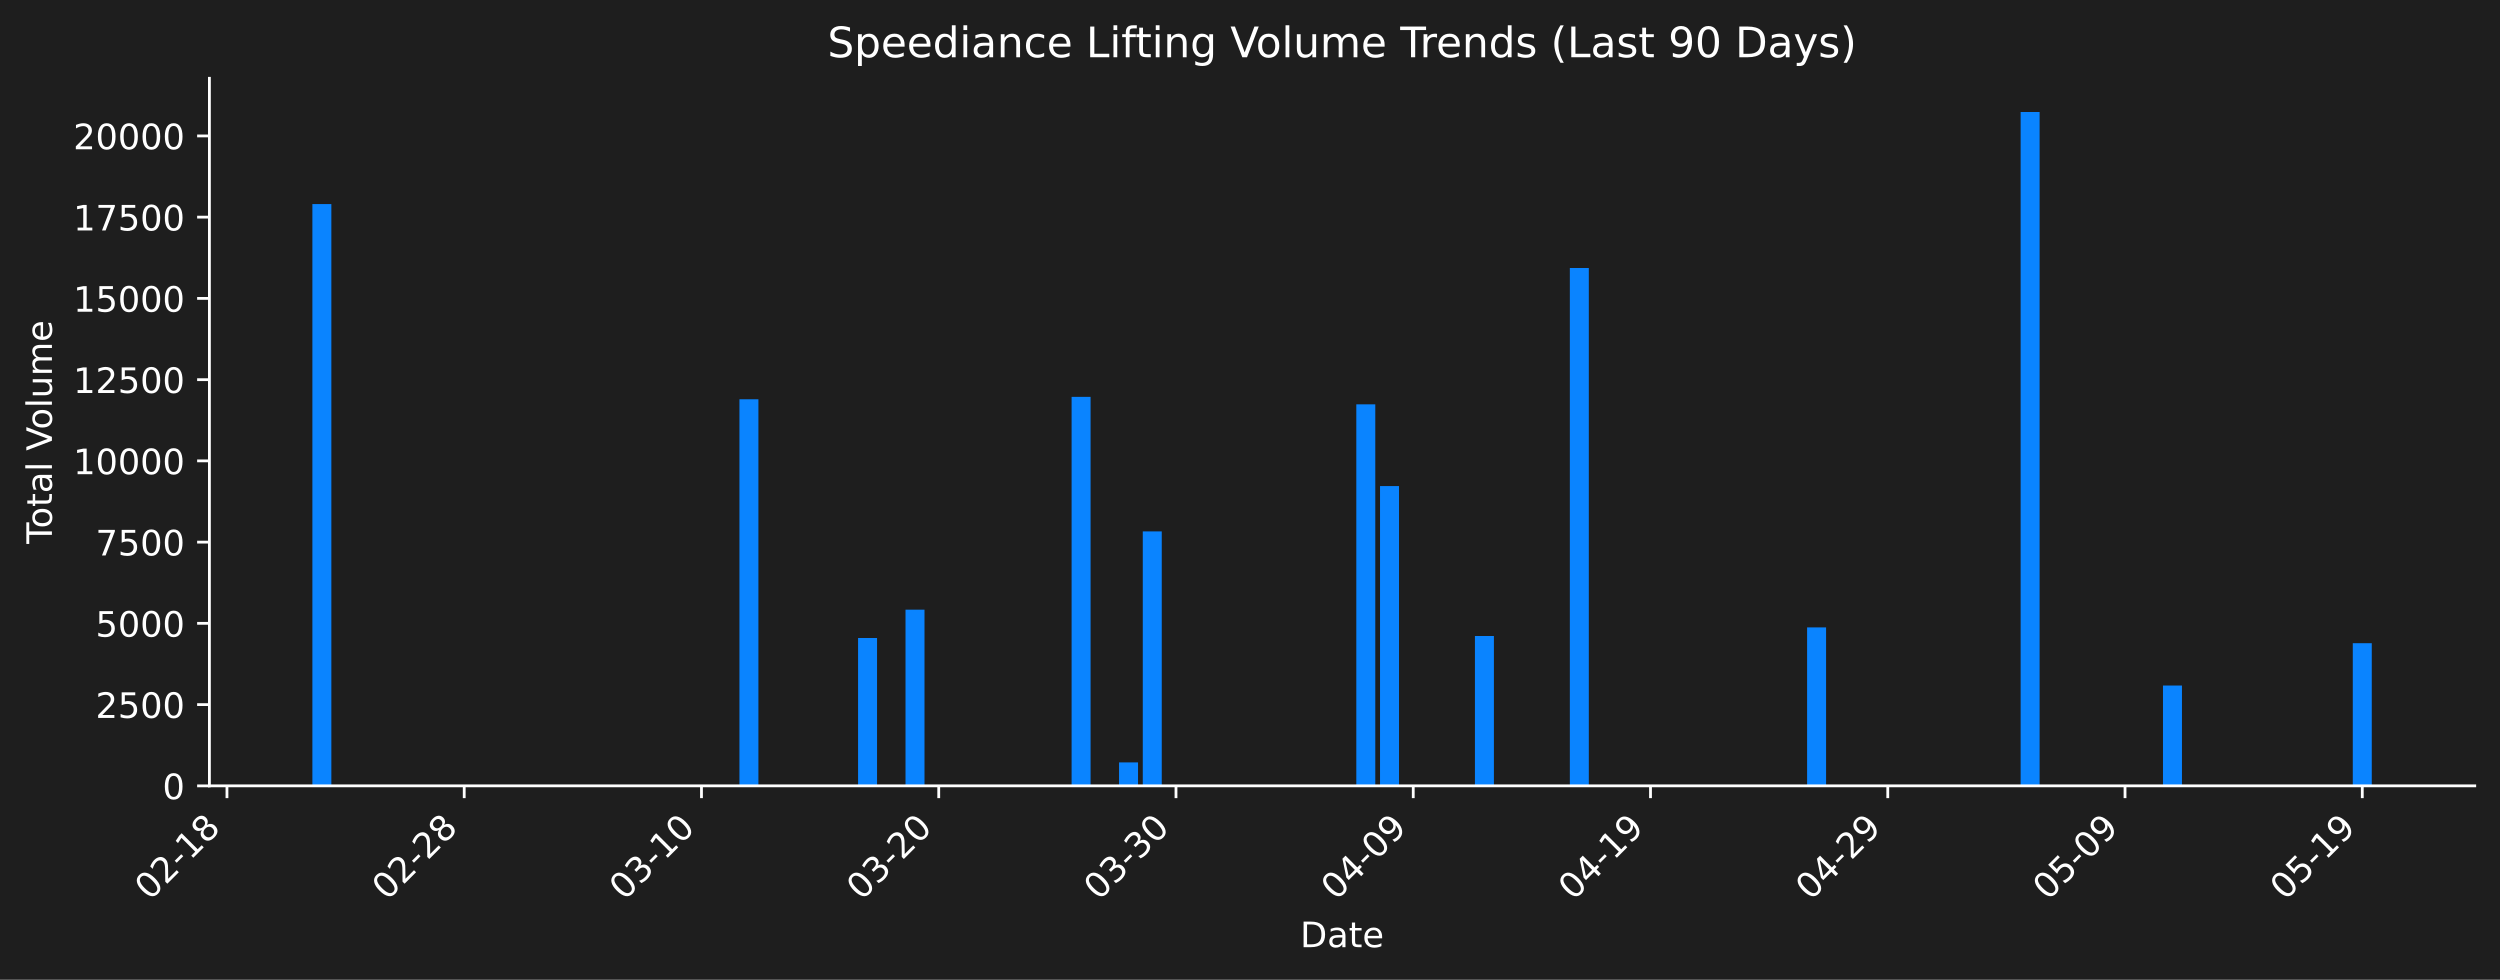
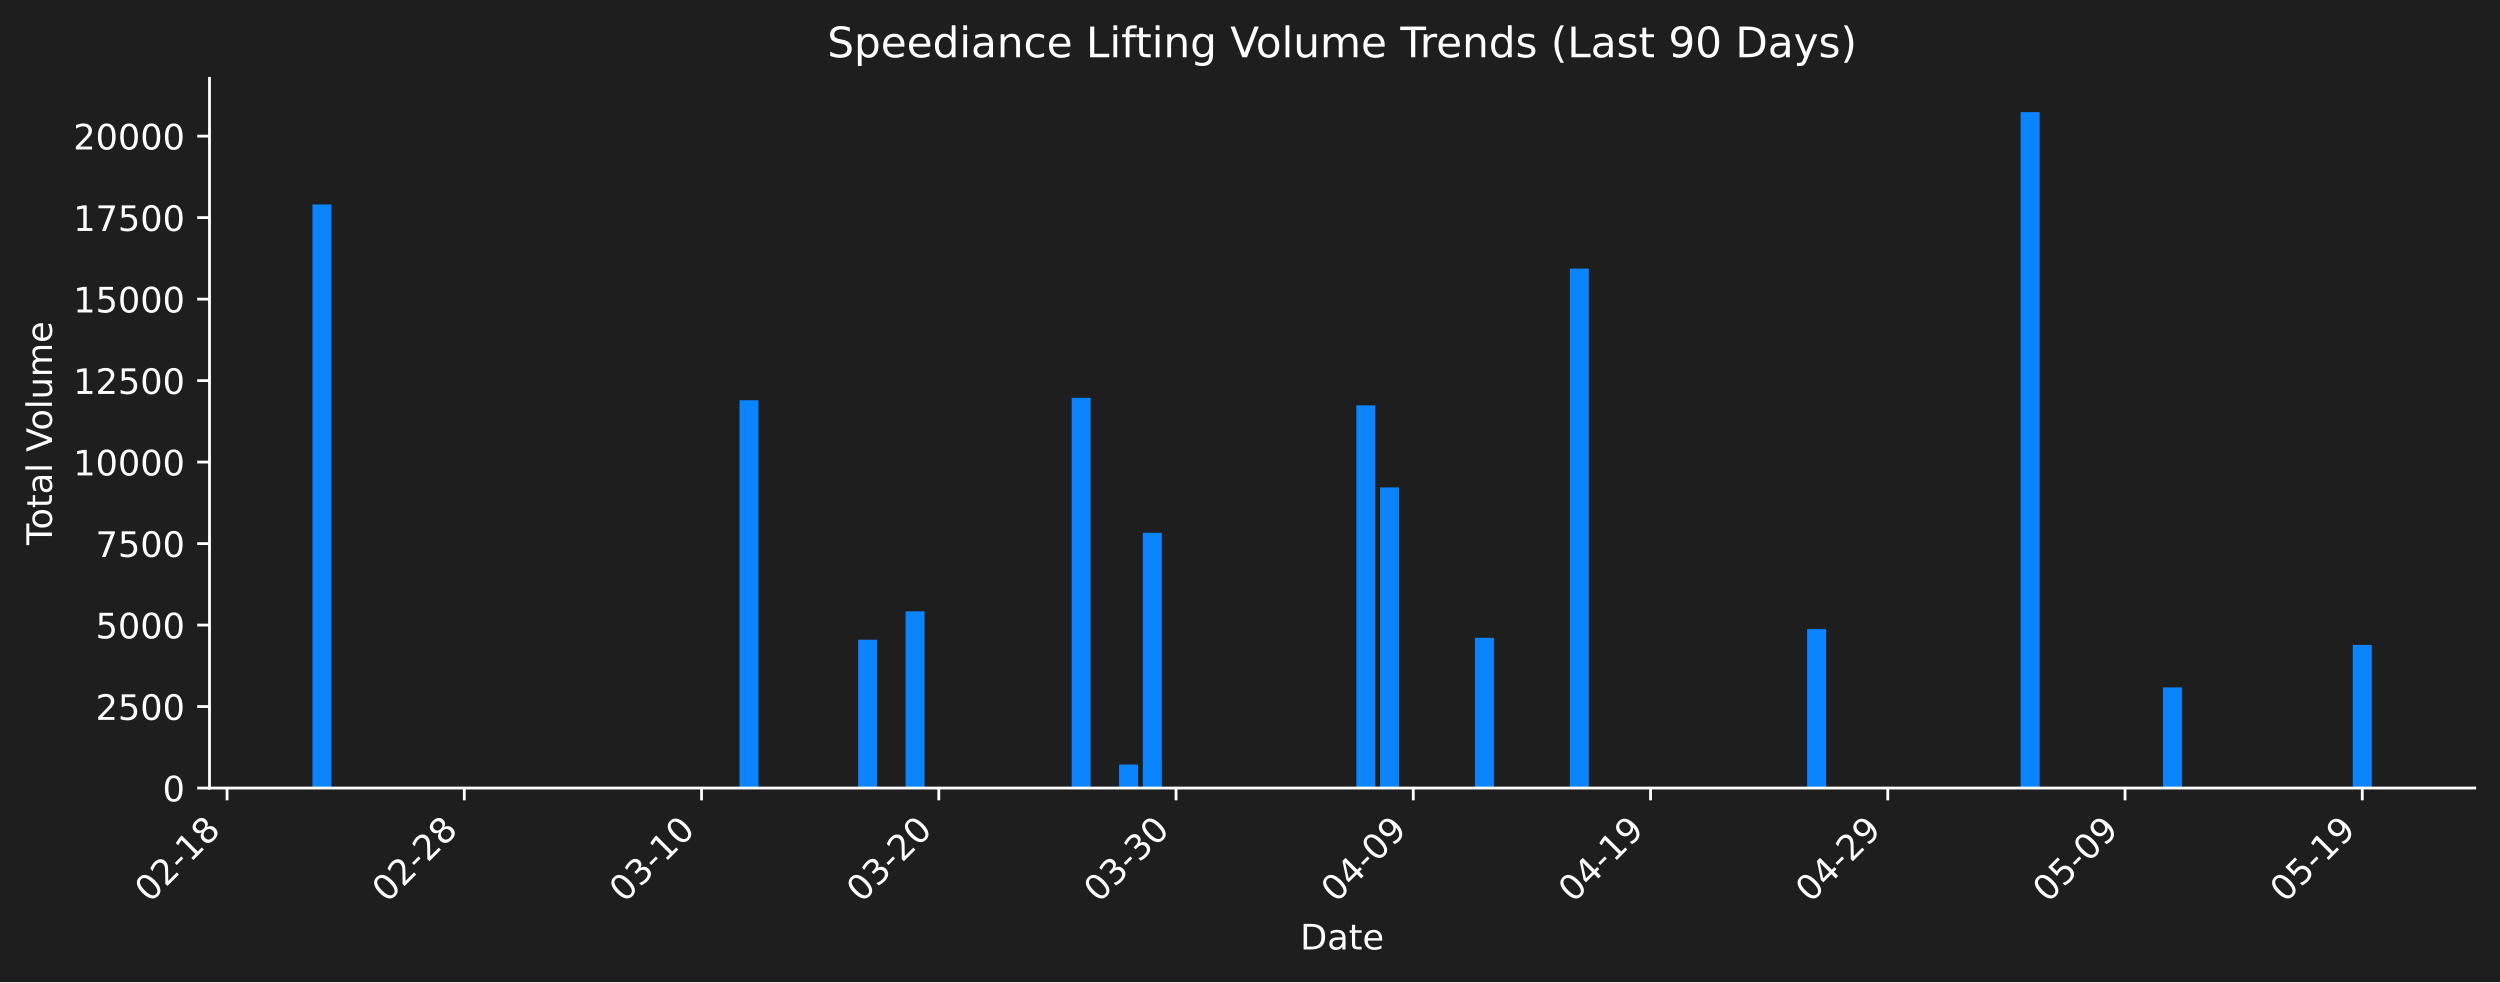
- <svg xmlns="http://www.w3.org/2000/svg" xmlns:xlink="http://www.w3.org/1999/xlink" width="712.621pt" height="279.271pt" viewBox="0 0 712.621 279.271" version="1.1">
+ <svg xmlns="http://www.w3.org/2000/svg" xmlns:xlink="http://www.w3.org/1999/xlink" width="712.306pt" height="279.8pt" viewBox="0 0 712.306 279.8" version="1.1">
  <defs>
    <style type="text/css">*{stroke-linejoin: round; stroke-linecap: butt}</style>
  </defs>
  <g id="figure_1">
    <g id="patch_1">
-       <path d="M 0 279.271  L 712.621 279.271  L 712.621 0  L 0 0  z " style="fill: #1e1e1e" />
+       <path d="M 0 279.8  L 712.306 279.8  L 712.306 0  L 0 0  z " style="fill: #1e1e1e" />
    </g>
    <g id="axes_1">
      <g id="patch_2">
-         <path d="M 59.691 224.002  L 705.421 224.002  L 705.421 22.318  L 59.691 22.318  L 59.691 224.002  z " style="fill: none" />
+         <path d="M 59.691 224.531  L 705.106 224.531  L 705.106 22.318  L 59.691 22.318  L 59.691 224.531  z " style="fill: none" />
      </g>
      <g id="patch_3">
-         <path d="M 89.042 224.002  L 94.452 224.002  L 94.452 58.164  L 89.042 58.164  z " clip-path="url(#pc25cd2feba)" style="fill: #0a84ff" />
+         <path d="M 89.028 224.531  L 94.435 224.531  L 94.435 58.258  L 89.028 58.258  z " clip-path="url(#p310f040da4)" style="fill: #0a84ff" />
      </g>
      <g id="patch_4">
-         <path d="M 210.776 224.002  L 216.186 224.002  L 216.186 113.801  L 210.776 113.801  z " clip-path="url(#pc25cd2feba)" style="fill: #0a84ff" />
+         <path d="M 210.702 224.531  L 216.11 224.531  L 216.11 114.041  L 210.702 114.041  z " clip-path="url(#p310f040da4)" style="fill: #0a84ff" />
      </g>
      <g id="patch_5">
-         <path d="M 244.591 224.002  L 250.001 224.002  L 250.001 181.856  L 244.591 181.856  z " clip-path="url(#pc25cd2feba)" style="fill: #0a84ff" />
+         <path d="M 244.5 224.531  L 249.908 224.531  L 249.908 182.275  L 244.5 182.275  z " clip-path="url(#p310f040da4)" style="fill: #0a84ff" />
      </g>
      <g id="patch_6">
-         <path d="M 258.117 224.002  L 263.527 224.002  L 263.527 173.788  L 258.117 173.788  z " clip-path="url(#pc25cd2feba)" style="fill: #0a84ff" />
+         <path d="M 258.02 224.531  L 263.428 224.531  L 263.428 174.185  L 258.02 174.185  z " clip-path="url(#p310f040da4)" style="fill: #0a84ff" />
      </g>
      <g id="patch_7">
-         <path d="M 305.458 224.002  L 310.868 224.002  L 310.868 113.125  L 305.458 113.125  z " clip-path="url(#pc25cd2feba)" style="fill: #0a84ff" />
+         <path d="M 305.338 224.531  L 310.745 224.531  L 310.745 113.364  L 305.338 113.364  z " clip-path="url(#p310f040da4)" style="fill: #0a84ff" />
      </g>
      <g id="patch_8">
-         <path d="M 318.984 224.002  L 324.394 224.002  L 324.394 217.314  L 318.984 217.314  z " clip-path="url(#pc25cd2feba)" style="fill: #0a84ff" />
+         <path d="M 318.857 224.531  L 324.265 224.531  L 324.265 217.826  L 318.857 217.826  z " clip-path="url(#p310f040da4)" style="fill: #0a84ff" />
      </g>
      <g id="patch_9">
-         <path d="M 325.747 224.002  L 331.157 224.002  L 331.157 151.474  L 325.747 151.474  z " clip-path="url(#pc25cd2feba)" style="fill: #0a84ff" />
+         <path d="M 325.617 224.531  L 331.024 224.531  L 331.024 151.813  L 325.617 151.813  z " clip-path="url(#p310f040da4)" style="fill: #0a84ff" />
      </g>
      <g id="patch_10">
-         <path d="M 386.613 224.002  L 392.024 224.002  L 392.024 115.247  L 386.613 115.247  z " clip-path="url(#pc25cd2feba)" style="fill: #0a84ff" />
+         <path d="M 386.454 224.531  L 391.862 224.531  L 391.862 115.49  L 386.454 115.49  z " clip-path="url(#p310f040da4)" style="fill: #0a84ff" />
      </g>
      <g id="patch_11">
-         <path d="M 393.376 224.002  L 398.787 224.002  L 398.787 138.561  L 393.376 138.561  z " clip-path="url(#pc25cd2feba)" style="fill: #0a84ff" />
+         <path d="M 393.214 224.531  L 398.621 224.531  L 398.621 138.866  L 393.214 138.866  z " clip-path="url(#p310f040da4)" style="fill: #0a84ff" />
      </g>
      <g id="patch_12">
-         <path d="M 420.428 224.002  L 425.839 224.002  L 425.839 181.3  L 420.428 181.3  z " clip-path="url(#pc25cd2feba)" style="fill: #0a84ff" />
+         <path d="M 420.252 224.531  L 425.66 224.531  L 425.66 181.717  L 420.252 181.717  z " clip-path="url(#p310f040da4)" style="fill: #0a84ff" />
      </g>
      <g id="patch_13">
-         <path d="M 447.48 224.002  L 452.891 224.002  L 452.891 76.398  L 447.48 76.398  z " clip-path="url(#pc25cd2feba)" style="fill: #0a84ff" />
+         <path d="M 447.291 224.531  L 452.699 224.531  L 452.699 76.54  L 447.291 76.54  z " clip-path="url(#p310f040da4)" style="fill: #0a84ff" />
      </g>
      <g id="patch_14">
-         <path d="M 515.11 224.002  L 520.521 224.002  L 520.521 178.832  L 515.11 178.832  z " clip-path="url(#pc25cd2feba)" style="fill: #0a84ff" />
+         <path d="M 514.888 224.531  L 520.296 224.531  L 520.296 179.242  L 514.888 179.242  z " clip-path="url(#p310f040da4)" style="fill: #0a84ff" />
      </g>
      <g id="patch_15">
-         <path d="M 528.636 224.002  L 534.047 224.002  L 534.047 224.002  L 528.636 224.002  z " clip-path="url(#pc25cd2feba)" style="fill: #0a84ff" />
+         <path d="M 528.407 224.531  L 533.815 224.531  L 533.815 224.531  L 528.407 224.531  z " clip-path="url(#p310f040da4)" style="fill: #0a84ff" />
      </g>
      <g id="patch_16">
-         <path d="M 575.977 224.002  L 581.387 224.002  L 581.387 31.922  L 575.977 31.922  z " clip-path="url(#pc25cd2feba)" style="fill: #0a84ff" />
+         <path d="M 575.725 224.531  L 581.133 224.531  L 581.133 31.947  L 575.725 31.947  z " clip-path="url(#p310f040da4)" style="fill: #0a84ff" />
      </g>
      <g id="patch_17">
-         <path d="M 616.555 224.002  L 621.965 224.002  L 621.965 195.408  L 616.555 195.408  z " clip-path="url(#pc25cd2feba)" style="fill: #0a84ff" />
+         <path d="M 616.283 224.531  L 621.691 224.531  L 621.691 195.862  L 616.283 195.862  z " clip-path="url(#p310f040da4)" style="fill: #0a84ff" />
      </g>
      <g id="patch_18">
-         <path d="M 670.659 224.002  L 676.069 224.002  L 676.069 183.343  L 670.659 183.343  z " clip-path="url(#pc25cd2feba)" style="fill: #0a84ff" />
+         <path d="M 670.361 224.531  L 675.769 224.531  L 675.769 183.765  L 670.361 183.765  z " clip-path="url(#p310f040da4)" style="fill: #0a84ff" />
      </g>
      <g id="matplotlib.axis_1">
        <g id="xtick_1">
          <g id="line2d_1">
            <defs>
-               <path id="m9ac88fb732" d="M 0 0  L 0 3.5  " style="stroke: #ffffff; stroke-width: 0.8" />
+               <path id="m7b2ec785bc" d="M 0 0  L 0 3.5  " style="stroke: #ffffff; stroke-width: 0.8" />
            </defs>
            <g>
-               <use xlink:href="#m9ac88fb732" x="64.695" y="224.002" style="fill: #ffffff; stroke: #ffffff; stroke-width: 0.8" />
+               <use xlink:href="#m7b2ec785bc" x="64.693" y="224.531" style="fill: #ffffff; stroke: #ffffff; stroke-width: 0.8" />
            </g>
          </g>
          <g id="text_1">
-             <g style="fill: #ffffff" transform="translate(42.6777 256.9221) rotate(-45) scale(0.1 -0.1)">
+             <g style="fill: #ffffff" transform="translate(42.67526 257.4511) rotate(-45) scale(0.1 -0.1)">
              <defs>
                <path id="DejaVuSans-30" d="M 2034 4250  Q 1547 4250 1301 3770  Q 1056 3291 1056 2328  Q 1056 1369 1301 889  Q 1547 409 2034 409  Q 2525 409 2770 889  Q 3016 1369 3016 2328  Q 3016 3291 2770 3770  Q 2525 4250 2034 4250  z M 2034 4750  Q 2819 4750 3233 4129  Q 3647 3509 3647 2328  Q 3647 1150 3233 529  Q 2819 -91 2034 -91  Q 1250 -91 836 529  Q 422 1150 422 2328  Q 422 3509 836 4129  Q 1250 4750 2034 4750  z " transform="scale(0.015625)" />
                <path id="DejaVuSans-32" d="M 1228 531  L 3431 531  L 3431 0  L 469 0  L 469 531  Q 828 903 1448 1529  Q 2069 2156 2228 2338  Q 2531 2678 2651 2914  Q 2772 3150 2772 3378  Q 2772 3750 2511 3984  Q 2250 4219 1831 4219  Q 1534 4219 1204 4116  Q 875 4013 500 3803  L 500 4441  Q 881 4594 1212 4672  Q 1544 4750 1819 4750  Q 2544 4750 2975 4387  Q 3406 4025 3406 3419  Q 3406 3131 3298 2873  Q 3191 2616 2906 2266  Q 2828 2175 2409 1742  Q 1991 1309 1228 531  z " transform="scale(0.015625)" />
                <path id="DejaVuSans-2d" d="M 313 2009  L 1997 2009  L 1997 1497  L 313 1497  L 313 2009  z " transform="scale(0.015625)" />
                <path id="DejaVuSans-31" d="M 794 531  L 1825 531  L 1825 4091  L 703 3866  L 703 4441  L 1819 4666  L 2450 4666  L 2450 531  L 3481 531  L 3481 0  L 794 0  L 794 531  z " transform="scale(0.015625)" />
                <path id="DejaVuSans-38" d="M 2034 2216  Q 1584 2216 1326 1975  Q 1069 1734 1069 1313  Q 1069 891 1326 650  Q 1584 409 2034 409  Q 2484 409 2743 651  Q 3003 894 3003 1313  Q 3003 1734 2745 1975  Q 2488 2216 2034 2216  z M 1403 2484  Q 997 2584 770 2862  Q 544 3141 544 3541  Q 544 4100 942 4425  Q 1341 4750 2034 4750  Q 2731 4750 3128 4425  Q 3525 4100 3525 3541  Q 3525 3141 3298 2862  Q 3072 2584 2669 2484  Q 3125 2378 3379 2068  Q 3634 1759 3634 1313  Q 3634 634 3220 271  Q 2806 -91 2034 -91  Q 1263 -91 848 271  Q 434 634 434 1313  Q 434 1759 690 2068  Q 947 2378 1403 2484  z M 1172 3481  Q 1172 3119 1398 2916  Q 1625 2713 2034 2713  Q 2441 2713 2670 2916  Q 2900 3119 2900 3481  Q 2900 3844 2670 4047  Q 2441 4250 2034 4250  Q 1625 4250 1398 4047  Q 1172 3844 1172 3481  z " transform="scale(0.015625)" />
              </defs>
              <use xlink:href="#DejaVuSans-30" />
              <use xlink:href="#DejaVuSans-32" transform="translate(63.62305 0)" />
              <use xlink:href="#DejaVuSans-2d" transform="translate(127.2461 0)" />
              <use xlink:href="#DejaVuSans-31" transform="translate(163.3301 0)" />
              <use xlink:href="#DejaVuSans-38" transform="translate(226.9531 0)" />
            </g>
          </g>
        </g>
        <g id="xtick_2">
          <g id="line2d_2">
            <g>
-               <use xlink:href="#m9ac88fb732" x="132.325" y="224.002" style="fill: #ffffff; stroke: #ffffff; stroke-width: 0.8" />
+               <use xlink:href="#m7b2ec785bc" x="132.29" y="224.531" style="fill: #ffffff; stroke: #ffffff; stroke-width: 0.8" />
            </g>
          </g>
          <g id="text_2">
-             <g style="fill: #ffffff" transform="translate(110.3076 256.9221) rotate(-45) scale(0.1 -0.1)">
+             <g style="fill: #ffffff" transform="translate(110.2721 257.4511) rotate(-45) scale(0.1 -0.1)">
              <use xlink:href="#DejaVuSans-30" />
              <use xlink:href="#DejaVuSans-32" transform="translate(63.62305 0)" />
              <use xlink:href="#DejaVuSans-2d" transform="translate(127.2461 0)" />
              <use xlink:href="#DejaVuSans-32" transform="translate(163.3301 0)" />
              <use xlink:href="#DejaVuSans-38" transform="translate(226.9531 0)" />
            </g>
          </g>
        </g>
        <g id="xtick_3">
          <g id="line2d_3">
            <g>
-               <use xlink:href="#m9ac88fb732" x="199.955" y="224.002" style="fill: #ffffff; stroke: #ffffff; stroke-width: 0.8" />
+               <use xlink:href="#m7b2ec785bc" x="199.887" y="224.531" style="fill: #ffffff; stroke: #ffffff; stroke-width: 0.8" />
            </g>
          </g>
          <g id="text_3">
-             <g style="fill: #ffffff" transform="translate(177.9374 256.9221) rotate(-45) scale(0.1 -0.1)">
+             <g style="fill: #ffffff" transform="translate(177.869 257.4511) rotate(-45) scale(0.1 -0.1)">
              <defs>
                <path id="DejaVuSans-33" d="M 2597 2516  Q 3050 2419 3304 2112  Q 3559 1806 3559 1356  Q 3559 666 3084 287  Q 2609 -91 1734 -91  Q 1441 -91 1130 -33  Q 819 25 488 141  L 488 750  Q 750 597 1062 519  Q 1375 441 1716 441  Q 2309 441 2620 675  Q 2931 909 2931 1356  Q 2931 1769 2642 2001  Q 2353 2234 1838 2234  L 1294 2234  L 1294 2753  L 1863 2753  Q 2328 2753 2575 2939  Q 2822 3125 2822 3475  Q 2822 3834 2567 4026  Q 2313 4219 1838 4219  Q 1578 4219 1281 4162  Q 984 4106 628 3988  L 628 4550  Q 988 4650 1302 4700  Q 1616 4750 1894 4750  Q 2613 4750 3031 4423  Q 3450 4097 3450 3541  Q 3450 3153 3228 2886  Q 3006 2619 2597 2516  z " transform="scale(0.015625)" />
              </defs>
              <use xlink:href="#DejaVuSans-30" />
              <use xlink:href="#DejaVuSans-33" transform="translate(63.62305 0)" />
              <use xlink:href="#DejaVuSans-2d" transform="translate(127.2461 0)" />
              <use xlink:href="#DejaVuSans-31" transform="translate(163.3301 0)" />
              <use xlink:href="#DejaVuSans-30" transform="translate(226.9531 0)" />
            </g>
          </g>
        </g>
        <g id="xtick_4">
          <g id="line2d_4">
            <g>
-               <use xlink:href="#m9ac88fb732" x="267.585" y="224.002" style="fill: #ffffff; stroke: #ffffff; stroke-width: 0.8" />
+               <use xlink:href="#m7b2ec785bc" x="267.483" y="224.531" style="fill: #ffffff; stroke: #ffffff; stroke-width: 0.8" />
            </g>
          </g>
          <g id="text_4">
-             <g style="fill: #ffffff" transform="translate(245.5673 256.9221) rotate(-45) scale(0.1 -0.1)">
+             <g style="fill: #ffffff" transform="translate(245.4659 257.4511) rotate(-45) scale(0.1 -0.1)">
              <use xlink:href="#DejaVuSans-30" />
              <use xlink:href="#DejaVuSans-33" transform="translate(63.62305 0)" />
              <use xlink:href="#DejaVuSans-2d" transform="translate(127.2461 0)" />
              <use xlink:href="#DejaVuSans-32" transform="translate(163.3301 0)" />
              <use xlink:href="#DejaVuSans-30" transform="translate(226.9531 0)" />
            </g>
          </g>
        </g>
        <g id="xtick_5">
          <g id="line2d_5">
            <g>
-               <use xlink:href="#m9ac88fb732" x="335.215" y="224.002" style="fill: #ffffff; stroke: #ffffff; stroke-width: 0.8" />
+               <use xlink:href="#m7b2ec785bc" x="335.08" y="224.531" style="fill: #ffffff; stroke: #ffffff; stroke-width: 0.8" />
            </g>
          </g>
          <g id="text_5">
-             <g style="fill: #ffffff" transform="translate(313.1972 256.9221) rotate(-45) scale(0.1 -0.1)">
+             <g style="fill: #ffffff" transform="translate(313.0628 257.4511) rotate(-45) scale(0.1 -0.1)">
              <use xlink:href="#DejaVuSans-30" />
              <use xlink:href="#DejaVuSans-33" transform="translate(63.62305 0)" />
              <use xlink:href="#DejaVuSans-2d" transform="translate(127.2461 0)" />
              <use xlink:href="#DejaVuSans-33" transform="translate(163.3301 0)" />
              <use xlink:href="#DejaVuSans-30" transform="translate(226.9531 0)" />
            </g>
          </g>
        </g>
        <g id="xtick_6">
          <g id="line2d_6">
            <g>
-               <use xlink:href="#m9ac88fb732" x="402.845" y="224.002" style="fill: #ffffff; stroke: #ffffff; stroke-width: 0.8" />
+               <use xlink:href="#m7b2ec785bc" x="402.677" y="224.531" style="fill: #ffffff; stroke: #ffffff; stroke-width: 0.8" />
            </g>
          </g>
          <g id="text_6">
-             <g style="fill: #ffffff" transform="translate(380.827 256.9221) rotate(-45) scale(0.1 -0.1)">
+             <g style="fill: #ffffff" transform="translate(380.6597 257.4511) rotate(-45) scale(0.1 -0.1)">
              <defs>
                <path id="DejaVuSans-34" d="M 2419 4116  L 825 1625  L 2419 1625  L 2419 4116  z M 2253 4666  L 3047 4666  L 3047 1625  L 3713 1625  L 3713 1100  L 3047 1100  L 3047 0  L 2419 0  L 2419 1100  L 313 1100  L 313 1709  L 2253 4666  z " transform="scale(0.015625)" />
                <path id="DejaVuSans-39" d="M 703 97  L 703 672  Q 941 559 1184 500  Q 1428 441 1663 441  Q 2288 441 2617 861  Q 2947 1281 2994 2138  Q 2813 1869 2534 1725  Q 2256 1581 1919 1581  Q 1219 1581 811 2004  Q 403 2428 403 3163  Q 403 3881 828 4315  Q 1253 4750 1959 4750  Q 2769 4750 3195 4129  Q 3622 3509 3622 2328  Q 3622 1225 3098 567  Q 2575 -91 1691 -91  Q 1453 -91 1209 -44  Q 966 3 703 97  z M 1959 2075  Q 2384 2075 2632 2365  Q 2881 2656 2881 3163  Q 2881 3666 2632 3958  Q 2384 4250 1959 4250  Q 1534 4250 1286 3958  Q 1038 3666 1038 3163  Q 1038 2656 1286 2365  Q 1534 2075 1959 2075  z " transform="scale(0.015625)" />
              </defs>
              <use xlink:href="#DejaVuSans-30" />
              <use xlink:href="#DejaVuSans-34" transform="translate(63.62305 0)" />
              <use xlink:href="#DejaVuSans-2d" transform="translate(127.2461 0)" />
              <use xlink:href="#DejaVuSans-30" transform="translate(163.3301 0)" />
              <use xlink:href="#DejaVuSans-39" transform="translate(226.9531 0)" />
            </g>
          </g>
        </g>
        <g id="xtick_7">
          <g id="line2d_7">
            <g>
-               <use xlink:href="#m9ac88fb732" x="470.474" y="224.002" style="fill: #ffffff; stroke: #ffffff; stroke-width: 0.8" />
+               <use xlink:href="#m7b2ec785bc" x="470.274" y="224.531" style="fill: #ffffff; stroke: #ffffff; stroke-width: 0.8" />
            </g>
          </g>
          <g id="text_7">
-             <g style="fill: #ffffff" transform="translate(448.4569 256.9221) rotate(-45) scale(0.1 -0.1)">
+             <g style="fill: #ffffff" transform="translate(448.2565 257.4511) rotate(-45) scale(0.1 -0.1)">
              <use xlink:href="#DejaVuSans-30" />
              <use xlink:href="#DejaVuSans-34" transform="translate(63.62305 0)" />
              <use xlink:href="#DejaVuSans-2d" transform="translate(127.2461 0)" />
              <use xlink:href="#DejaVuSans-31" transform="translate(163.3301 0)" />
              <use xlink:href="#DejaVuSans-39" transform="translate(226.9531 0)" />
            </g>
          </g>
        </g>
        <g id="xtick_8">
          <g id="line2d_8">
            <g>
-               <use xlink:href="#m9ac88fb732" x="538.104" y="224.002" style="fill: #ffffff; stroke: #ffffff; stroke-width: 0.8" />
+               <use xlink:href="#m7b2ec785bc" x="537.871" y="224.531" style="fill: #ffffff; stroke: #ffffff; stroke-width: 0.8" />
            </g>
          </g>
          <g id="text_8">
-             <g style="fill: #ffffff" transform="translate(516.0868 256.9221) rotate(-45) scale(0.1 -0.1)">
+             <g style="fill: #ffffff" transform="translate(515.8534 257.4511) rotate(-45) scale(0.1 -0.1)">
              <use xlink:href="#DejaVuSans-30" />
              <use xlink:href="#DejaVuSans-34" transform="translate(63.62305 0)" />
              <use xlink:href="#DejaVuSans-2d" transform="translate(127.2461 0)" />
              <use xlink:href="#DejaVuSans-32" transform="translate(163.3301 0)" />
              <use xlink:href="#DejaVuSans-39" transform="translate(226.9531 0)" />
            </g>
          </g>
        </g>
        <g id="xtick_9">
          <g id="line2d_9">
            <g>
-               <use xlink:href="#m9ac88fb732" x="605.734" y="224.002" style="fill: #ffffff; stroke: #ffffff; stroke-width: 0.8" />
+               <use xlink:href="#m7b2ec785bc" x="605.468" y="224.531" style="fill: #ffffff; stroke: #ffffff; stroke-width: 0.8" />
            </g>
          </g>
          <g id="text_9">
-             <g style="fill: #ffffff" transform="translate(583.7167 256.9221) rotate(-45) scale(0.1 -0.1)">
+             <g style="fill: #ffffff" transform="translate(583.4503 257.4511) rotate(-45) scale(0.1 -0.1)">
              <defs>
                <path id="DejaVuSans-35" d="M 691 4666  L 3169 4666  L 3169 4134  L 1269 4134  L 1269 2991  Q 1406 3038 1543 3061  Q 1681 3084 1819 3084  Q 2600 3084 3056 2656  Q 3513 2228 3513 1497  Q 3513 744 3044 326  Q 2575 -91 1722 -91  Q 1428 -91 1123 -41  Q 819 9 494 109  L 494 744  Q 775 591 1075 516  Q 1375 441 1709 441  Q 2250 441 2565 725  Q 2881 1009 2881 1497  Q 2881 1984 2565 2268  Q 2250 2553 1709 2553  Q 1456 2553 1204 2497  Q 953 2441 691 2322  L 691 4666  z " transform="scale(0.015625)" />
              </defs>
              <use xlink:href="#DejaVuSans-30" />
              <use xlink:href="#DejaVuSans-35" transform="translate(63.62305 0)" />
              <use xlink:href="#DejaVuSans-2d" transform="translate(127.2461 0)" />
              <use xlink:href="#DejaVuSans-30" transform="translate(163.3301 0)" />
              <use xlink:href="#DejaVuSans-39" transform="translate(226.9531 0)" />
            </g>
          </g>
        </g>
        <g id="xtick_10">
          <g id="line2d_10">
            <g>
-               <use xlink:href="#m9ac88fb732" x="673.364" y="224.002" style="fill: #ffffff; stroke: #ffffff; stroke-width: 0.8" />
+               <use xlink:href="#m7b2ec785bc" x="673.065" y="224.531" style="fill: #ffffff; stroke: #ffffff; stroke-width: 0.8" />
            </g>
          </g>
          <g id="text_10">
-             <g style="fill: #ffffff" transform="translate(651.3465 256.9221) rotate(-45) scale(0.1 -0.1)">
+             <g style="fill: #ffffff" transform="translate(651.0472 257.4511) rotate(-45) scale(0.1 -0.1)">
              <use xlink:href="#DejaVuSans-30" />
              <use xlink:href="#DejaVuSans-35" transform="translate(63.62305 0)" />
              <use xlink:href="#DejaVuSans-2d" transform="translate(127.2461 0)" />
              <use xlink:href="#DejaVuSans-31" transform="translate(163.3301 0)" />
              <use xlink:href="#DejaVuSans-39" transform="translate(226.9531 0)" />
            </g>
          </g>
        </g>
        <g id="text_11">
-           <g style="fill: #ffffff" transform="translate(370.6048 269.9911) scale(0.1 -0.1)">
+           <g style="fill: #ffffff" transform="translate(370.4473 270.5201) scale(0.1 -0.1)">
            <defs>
              <path id="DejaVuSans-44" d="M 1259 4147  L 1259 519  L 2022 519  Q 2988 519 3436 956  Q 3884 1394 3884 2338  Q 3884 3275 3436 3711  Q 2988 4147 2022 4147  L 1259 4147  z M 628 4666  L 1925 4666  Q 3281 4666 3915 4102  Q 4550 3538 4550 2338  Q 4550 1131 3912 565  Q 3275 0 1925 0  L 628 0  L 628 4666  z " transform="scale(0.015625)" />
              <path id="DejaVuSans-61" d="M 2194 1759  Q 1497 1759 1228 1600  Q 959 1441 959 1056  Q 959 750 1161 570  Q 1363 391 1709 391  Q 2188 391 2477 730  Q 2766 1069 2766 1631  L 2766 1759  L 2194 1759  z M 3341 1997  L 3341 0  L 2766 0  L 2766 531  Q 2569 213 2275 61  Q 1981 -91 1556 -91  Q 1019 -91 701 211  Q 384 513 384 1019  Q 384 1609 779 1909  Q 1175 2209 1959 2209  L 2766 2209  L 2766 2266  Q 2766 2663 2505 2880  Q 2244 3097 1772 3097  Q 1472 3097 1187 3025  Q 903 2953 641 2809  L 641 3341  Q 956 3463 1253 3523  Q 1550 3584 1831 3584  Q 2591 3584 2966 3190  Q 3341 2797 3341 1997  z " transform="scale(0.015625)" />
              <path id="DejaVuSans-74" d="M 1172 4494  L 1172 3500  L 2356 3500  L 2356 3053  L 1172 3053  L 1172 1153  Q 1172 725 1289 603  Q 1406 481 1766 481  L 2356 481  L 2356 0  L 1766 0  Q 1100 0 847 248  Q 594 497 594 1153  L 594 3053  L 172 3053  L 172 3500  L 594 3500  L 594 4494  L 1172 4494  z " transform="scale(0.015625)" />
              <path id="DejaVuSans-65" d="M 3597 1894  L 3597 1613  L 953 1613  Q 991 1019 1311 708  Q 1631 397 2203 397  Q 2534 397 2845 478  Q 3156 559 3463 722  L 3463 178  Q 3153 47 2828 -22  Q 2503 -91 2169 -91  Q 1331 -91 842 396  Q 353 884 353 1716  Q 353 2575 817 3079  Q 1281 3584 2069 3584  Q 2775 3584 3186 3129  Q 3597 2675 3597 1894  z M 3022 2063  Q 3016 2534 2758 2815  Q 2500 3097 2075 3097  Q 1594 3097 1305 2825  Q 1016 2553 972 2059  L 3022 2063  z " transform="scale(0.015625)" />
            </defs>
            <use xlink:href="#DejaVuSans-44" />
            <use xlink:href="#DejaVuSans-61" transform="translate(77.00195 0)" />
            <use xlink:href="#DejaVuSans-74" transform="translate(138.2812 0)" />
            <use xlink:href="#DejaVuSans-65" transform="translate(177.4902 0)" />
          </g>
        </g>
      </g>
      <g id="matplotlib.axis_2">
        <g id="ytick_1">
          <g id="line2d_11">
            <defs>
-               <path id="m280e84e662" d="M 0 0  L -3.5 0  " style="stroke: #ffffff; stroke-width: 0.8" />
+               <path id="m220ca9a058" d="M 0 0  L -3.5 0  " style="stroke: #ffffff; stroke-width: 0.8" />
            </defs>
            <g>
-               <use xlink:href="#m280e84e662" x="59.691" y="224.002" style="fill: #ffffff; stroke: #ffffff; stroke-width: 0.8" />
+               <use xlink:href="#m220ca9a058" x="59.691" y="224.531" style="fill: #ffffff; stroke: #ffffff; stroke-width: 0.8" />
            </g>
          </g>
          <g id="text_12">
-             <g style="fill: #ffffff" transform="translate(46.32812 227.8014) scale(0.1 -0.1)">
+             <g style="fill: #ffffff" transform="translate(46.32812 228.3305) scale(0.1 -0.1)">
              <use xlink:href="#DejaVuSans-30" />
            </g>
          </g>
        </g>
        <g id="ytick_2">
          <g id="line2d_12">
            <g>
-               <use xlink:href="#m280e84e662" x="59.691" y="200.845" style="fill: #ffffff; stroke: #ffffff; stroke-width: 0.8" />
+               <use xlink:href="#m220ca9a058" x="59.691" y="201.313" style="fill: #ffffff; stroke: #ffffff; stroke-width: 0.8" />
            </g>
          </g>
          <g id="text_13">
-             <g style="fill: #ffffff" transform="translate(27.24063 204.6442) scale(0.1 -0.1)">
+             <g style="fill: #ffffff" transform="translate(27.24063 205.1125) scale(0.1 -0.1)">
              <use xlink:href="#DejaVuSans-32" />
              <use xlink:href="#DejaVuSans-35" transform="translate(63.62305 0)" />
              <use xlink:href="#DejaVuSans-30" transform="translate(127.2461 0)" />
              <use xlink:href="#DejaVuSans-30" transform="translate(190.8691 0)" />
            </g>
          </g>
        </g>
        <g id="ytick_3">
          <g id="line2d_13">
            <g>
-               <use xlink:href="#m280e84e662" x="59.691" y="177.688" style="fill: #ffffff; stroke: #ffffff; stroke-width: 0.8" />
+               <use xlink:href="#m220ca9a058" x="59.691" y="178.095" style="fill: #ffffff; stroke: #ffffff; stroke-width: 0.8" />
            </g>
          </g>
          <g id="text_14">
-             <g style="fill: #ffffff" transform="translate(27.24063 181.4869) scale(0.1 -0.1)">
+             <g style="fill: #ffffff" transform="translate(27.24063 181.8945) scale(0.1 -0.1)">
              <use xlink:href="#DejaVuSans-35" />
              <use xlink:href="#DejaVuSans-30" transform="translate(63.62305 0)" />
              <use xlink:href="#DejaVuSans-30" transform="translate(127.2461 0)" />
              <use xlink:href="#DejaVuSans-30" transform="translate(190.8691 0)" />
            </g>
          </g>
        </g>
        <g id="ytick_4">
          <g id="line2d_14">
            <g>
-               <use xlink:href="#m280e84e662" x="59.691" y="154.53" style="fill: #ffffff; stroke: #ffffff; stroke-width: 0.8" />
+               <use xlink:href="#m220ca9a058" x="59.691" y="154.877" style="fill: #ffffff; stroke: #ffffff; stroke-width: 0.8" />
            </g>
          </g>
          <g id="text_15">
-             <g style="fill: #ffffff" transform="translate(27.24063 158.3297) scale(0.1 -0.1)">
+             <g style="fill: #ffffff" transform="translate(27.24063 158.6765) scale(0.1 -0.1)">
              <defs>
                <path id="DejaVuSans-37" d="M 525 4666  L 3525 4666  L 3525 4397  L 1831 0  L 1172 0  L 2766 4134  L 525 4134  L 525 4666  z " transform="scale(0.015625)" />
              </defs>
              <use xlink:href="#DejaVuSans-37" />
              <use xlink:href="#DejaVuSans-35" transform="translate(63.62305 0)" />
              <use xlink:href="#DejaVuSans-30" transform="translate(127.2461 0)" />
              <use xlink:href="#DejaVuSans-30" transform="translate(190.8691 0)" />
            </g>
          </g>
        </g>
        <g id="ytick_5">
          <g id="line2d_15">
            <g>
-               <use xlink:href="#m280e84e662" x="59.691" y="131.373" style="fill: #ffffff; stroke: #ffffff; stroke-width: 0.8" />
+               <use xlink:href="#m220ca9a058" x="59.691" y="131.659" style="fill: #ffffff; stroke: #ffffff; stroke-width: 0.8" />
            </g>
          </g>
          <g id="text_16">
-             <g style="fill: #ffffff" transform="translate(20.87813 135.1724) scale(0.1 -0.1)">
+             <g style="fill: #ffffff" transform="translate(20.87813 135.4585) scale(0.1 -0.1)">
              <use xlink:href="#DejaVuSans-31" />
              <use xlink:href="#DejaVuSans-30" transform="translate(63.62305 0)" />
              <use xlink:href="#DejaVuSans-30" transform="translate(127.2461 0)" />
              <use xlink:href="#DejaVuSans-30" transform="translate(190.8691 0)" />
              <use xlink:href="#DejaVuSans-30" transform="translate(254.4922 0)" />
            </g>
          </g>
        </g>
        <g id="ytick_6">
          <g id="line2d_16">
            <g>
-               <use xlink:href="#m280e84e662" x="59.691" y="108.216" style="fill: #ffffff; stroke: #ffffff; stroke-width: 0.8" />
+               <use xlink:href="#m220ca9a058" x="59.691" y="108.441" style="fill: #ffffff; stroke: #ffffff; stroke-width: 0.8" />
            </g>
          </g>
          <g id="text_17">
-             <g style="fill: #ffffff" transform="translate(20.87813 112.0152) scale(0.1 -0.1)">
+             <g style="fill: #ffffff" transform="translate(20.87813 112.2405) scale(0.1 -0.1)">
              <use xlink:href="#DejaVuSans-31" />
              <use xlink:href="#DejaVuSans-32" transform="translate(63.62305 0)" />
              <use xlink:href="#DejaVuSans-35" transform="translate(127.2461 0)" />
              <use xlink:href="#DejaVuSans-30" transform="translate(190.8691 0)" />
              <use xlink:href="#DejaVuSans-30" transform="translate(254.4922 0)" />
            </g>
          </g>
        </g>
        <g id="ytick_7">
          <g id="line2d_17">
            <g>
-               <use xlink:href="#m280e84e662" x="59.691" y="85.059" style="fill: #ffffff; stroke: #ffffff; stroke-width: 0.8" />
+               <use xlink:href="#m220ca9a058" x="59.691" y="85.223" style="fill: #ffffff; stroke: #ffffff; stroke-width: 0.8" />
            </g>
          </g>
          <g id="text_18">
-             <g style="fill: #ffffff" transform="translate(20.87813 88.85795) scale(0.1 -0.1)">
+             <g style="fill: #ffffff" transform="translate(20.87813 89.02254) scale(0.1 -0.1)">
              <use xlink:href="#DejaVuSans-31" />
              <use xlink:href="#DejaVuSans-35" transform="translate(63.62305 0)" />
              <use xlink:href="#DejaVuSans-30" transform="translate(127.2461 0)" />
              <use xlink:href="#DejaVuSans-30" transform="translate(190.8691 0)" />
              <use xlink:href="#DejaVuSans-30" transform="translate(254.4922 0)" />
            </g>
          </g>
        </g>
        <g id="ytick_8">
          <g id="line2d_18">
            <g>
-               <use xlink:href="#m280e84e662" x="59.691" y="61.901" style="fill: #ffffff; stroke: #ffffff; stroke-width: 0.8" />
+               <use xlink:href="#m220ca9a058" x="59.691" y="62.005" style="fill: #ffffff; stroke: #ffffff; stroke-width: 0.8" />
            </g>
          </g>
          <g id="text_19">
-             <g style="fill: #ffffff" transform="translate(20.87813 65.70071) scale(0.1 -0.1)">
+             <g style="fill: #ffffff" transform="translate(20.87813 65.80455) scale(0.1 -0.1)">
              <use xlink:href="#DejaVuSans-31" />
              <use xlink:href="#DejaVuSans-37" transform="translate(63.62305 0)" />
              <use xlink:href="#DejaVuSans-35" transform="translate(127.2461 0)" />
              <use xlink:href="#DejaVuSans-30" transform="translate(190.8691 0)" />
              <use xlink:href="#DejaVuSans-30" transform="translate(254.4922 0)" />
            </g>
          </g>
        </g>
        <g id="ytick_9">
          <g id="line2d_19">
            <g>
-               <use xlink:href="#m280e84e662" x="59.691" y="38.744" style="fill: #ffffff; stroke: #ffffff; stroke-width: 0.8" />
+               <use xlink:href="#m220ca9a058" x="59.691" y="38.787" style="fill: #ffffff; stroke: #ffffff; stroke-width: 0.8" />
            </g>
          </g>
          <g id="text_20">
-             <g style="fill: #ffffff" transform="translate(20.87813 42.54347) scale(0.1 -0.1)">
+             <g style="fill: #ffffff" transform="translate(20.87813 42.58656) scale(0.1 -0.1)">
              <use xlink:href="#DejaVuSans-32" />
              <use xlink:href="#DejaVuSans-30" transform="translate(63.62305 0)" />
              <use xlink:href="#DejaVuSans-30" transform="translate(127.2461 0)" />
              <use xlink:href="#DejaVuSans-30" transform="translate(190.8691 0)" />
              <use xlink:href="#DejaVuSans-30" transform="translate(254.4922 0)" />
            </g>
          </g>
        </g>
        <g id="text_21">
-           <g style="fill: #ffffff" transform="translate(14.79844 155.0226) rotate(-90) scale(0.1 -0.1)">
+           <g style="fill: #ffffff" transform="translate(14.79844 155.2872) rotate(-90) scale(0.1 -0.1)">
            <defs>
              <path id="DejaVuSans-54" d="M -19 4666  L 3928 4666  L 3928 4134  L 2272 4134  L 2272 0  L 1638 0  L 1638 4134  L -19 4134  L -19 4666  z " transform="scale(0.015625)" />
              <path id="DejaVuSans-6f" d="M 1959 3097  Q 1497 3097 1228 2736  Q 959 2375 959 1747  Q 959 1119 1226 758  Q 1494 397 1959 397  Q 2419 397 2687 759  Q 2956 1122 2956 1747  Q 2956 2369 2687 2733  Q 2419 3097 1959 3097  z M 1959 3584  Q 2709 3584 3137 3096  Q 3566 2609 3566 1747  Q 3566 888 3137 398  Q 2709 -91 1959 -91  Q 1206 -91 779 398  Q 353 888 353 1747  Q 353 2609 779 3096  Q 1206 3584 1959 3584  z " transform="scale(0.015625)" />
              <path id="DejaVuSans-6c" d="M 603 4863  L 1178 4863  L 1178 0  L 603 0  L 603 4863  z " transform="scale(0.015625)" />
              <path id="DejaVuSans-20" transform="scale(0.015625)" />
              <path id="DejaVuSans-56" d="M 1831 0  L 50 4666  L 709 4666  L 2188 738  L 3669 4666  L 4325 4666  L 2547 0  L 1831 0  z " transform="scale(0.015625)" />
              <path id="DejaVuSans-75" d="M 544 1381  L 544 3500  L 1119 3500  L 1119 1403  Q 1119 906 1312 657  Q 1506 409 1894 409  Q 2359 409 2629 706  Q 2900 1003 2900 1516  L 2900 3500  L 3475 3500  L 3475 0  L 2900 0  L 2900 538  Q 2691 219 2414 64  Q 2138 -91 1772 -91  Q 1169 -91 856 284  Q 544 659 544 1381  z M 1991 3584  L 1991 3584  z " transform="scale(0.015625)" />
              <path id="DejaVuSans-6d" d="M 3328 2828  Q 3544 3216 3844 3400  Q 4144 3584 4550 3584  Q 5097 3584 5394 3201  Q 5691 2819 5691 2113  L 5691 0  L 5113 0  L 5113 2094  Q 5113 2597 4934 2840  Q 4756 3084 4391 3084  Q 3944 3084 3684 2787  Q 3425 2491 3425 1978  L 3425 0  L 2847 0  L 2847 2094  Q 2847 2600 2669 2842  Q 2491 3084 2119 3084  Q 1678 3084 1418 2786  Q 1159 2488 1159 1978  L 1159 0  L 581 0  L 581 3500  L 1159 3500  L 1159 2956  Q 1356 3278 1631 3431  Q 1906 3584 2284 3584  Q 2666 3584 2933 3390  Q 3200 3197 3328 2828  z " transform="scale(0.015625)" />
            </defs>
            <use xlink:href="#DejaVuSans-54" />
            <use xlink:href="#DejaVuSans-6f" transform="translate(44.08398 0)" />
            <use xlink:href="#DejaVuSans-74" transform="translate(105.2656 0)" />
            <use xlink:href="#DejaVuSans-61" transform="translate(144.4746 0)" />
            <use xlink:href="#DejaVuSans-6c" transform="translate(205.7539 0)" />
            <use xlink:href="#DejaVuSans-20" transform="translate(233.5371 0)" />
            <use xlink:href="#DejaVuSans-56" transform="translate(265.3242 0)" />
            <use xlink:href="#DejaVuSans-6f" transform="translate(325.9824 0)" />
            <use xlink:href="#DejaVuSans-6c" transform="translate(387.1641 0)" />
            <use xlink:href="#DejaVuSans-75" transform="translate(414.9473 0)" />
            <use xlink:href="#DejaVuSans-6d" transform="translate(478.3262 0)" />
            <use xlink:href="#DejaVuSans-65" transform="translate(575.7383 0)" />
          </g>
        </g>
      </g>
      <g id="patch_19">
-         <path d="M 59.691 224.002  L 59.691 22.318  " style="fill: none; stroke: #ffffff; stroke-width: 0.8; stroke-linejoin: miter; stroke-linecap: square" />
+         <path d="M 59.691 224.531  L 59.691 22.318  " style="fill: none; stroke: #ffffff; stroke-width: 0.8; stroke-linejoin: miter; stroke-linecap: square" />
      </g>
      <g id="patch_20">
-         <path d="M 59.691 224.002  L 705.421 224.002  " style="fill: none; stroke: #ffffff; stroke-width: 0.8; stroke-linejoin: miter; stroke-linecap: square" />
+         <path d="M 59.691 224.531  L 705.106 224.531  " style="fill: none; stroke: #ffffff; stroke-width: 0.8; stroke-linejoin: miter; stroke-linecap: square" />
      </g>
      <g id="text_22">
-         <g style="fill: #ffffff" transform="translate(235.8734 16.31812) scale(0.12 -0.12)">
+         <g style="fill: #ffffff" transform="translate(235.7159 16.31812) scale(0.12 -0.12)">
          <defs>
            <path id="DejaVuSans-53" d="M 3425 4513  L 3425 3897  Q 3066 4069 2747 4153  Q 2428 4238 2131 4238  Q 1616 4238 1336 4038  Q 1056 3838 1056 3469  Q 1056 3159 1242 3001  Q 1428 2844 1947 2747  L 2328 2669  Q 3034 2534 3370 2195  Q 3706 1856 3706 1288  Q 3706 609 3251 259  Q 2797 -91 1919 -91  Q 1588 -91 1214 -16  Q 841 59 441 206  L 441 856  Q 825 641 1194 531  Q 1563 422 1919 422  Q 2459 422 2753 634  Q 3047 847 3047 1241  Q 3047 1584 2836 1778  Q 2625 1972 2144 2069  L 1759 2144  Q 1053 2284 737 2584  Q 422 2884 422 3419  Q 422 4038 858 4394  Q 1294 4750 2059 4750  Q 2388 4750 2728 4690  Q 3069 4631 3425 4513  z " transform="scale(0.015625)" />
            <path id="DejaVuSans-70" d="M 1159 525  L 1159 -1331  L 581 -1331  L 581 3500  L 1159 3500  L 1159 2969  Q 1341 3281 1617 3432  Q 1894 3584 2278 3584  Q 2916 3584 3314 3078  Q 3713 2572 3713 1747  Q 3713 922 3314 415  Q 2916 -91 2278 -91  Q 1894 -91 1617 61  Q 1341 213 1159 525  z M 3116 1747  Q 3116 2381 2855 2742  Q 2594 3103 2138 3103  Q 1681 3103 1420 2742  Q 1159 2381 1159 1747  Q 1159 1113 1420 752  Q 1681 391 2138 391  Q 2594 391 2855 752  Q 3116 1113 3116 1747  z " transform="scale(0.015625)" />
            <path id="DejaVuSans-64" d="M 2906 2969  L 2906 4863  L 3481 4863  L 3481 0  L 2906 0  L 2906 525  Q 2725 213 2448 61  Q 2172 -91 1784 -91  Q 1150 -91 751 415  Q 353 922 353 1747  Q 353 2572 751 3078  Q 1150 3584 1784 3584  Q 2172 3584 2448 3432  Q 2725 3281 2906 2969  z M 947 1747  Q 947 1113 1208 752  Q 1469 391 1925 391  Q 2381 391 2643 752  Q 2906 1113 2906 1747  Q 2906 2381 2643 2742  Q 2381 3103 1925 3103  Q 1469 3103 1208 2742  Q 947 2381 947 1747  z " transform="scale(0.015625)" />
            <path id="DejaVuSans-69" d="M 603 3500  L 1178 3500  L 1178 0  L 603 0  L 603 3500  z M 603 4863  L 1178 4863  L 1178 4134  L 603 4134  L 603 4863  z " transform="scale(0.015625)" />
            <path id="DejaVuSans-6e" d="M 3513 2113  L 3513 0  L 2938 0  L 2938 2094  Q 2938 2591 2744 2837  Q 2550 3084 2163 3084  Q 1697 3084 1428 2787  Q 1159 2491 1159 1978  L 1159 0  L 581 0  L 581 3500  L 1159 3500  L 1159 2956  Q 1366 3272 1645 3428  Q 1925 3584 2291 3584  Q 2894 3584 3203 3211  Q 3513 2838 3513 2113  z " transform="scale(0.015625)" />
            <path id="DejaVuSans-63" d="M 3122 3366  L 3122 2828  Q 2878 2963 2633 3030  Q 2388 3097 2138 3097  Q 1578 3097 1268 2742  Q 959 2388 959 1747  Q 959 1106 1268 751  Q 1578 397 2138 397  Q 2388 397 2633 464  Q 2878 531 3122 666  L 3122 134  Q 2881 22 2623 -34  Q 2366 -91 2075 -91  Q 1284 -91 818 406  Q 353 903 353 1747  Q 353 2603 823 3093  Q 1294 3584 2113 3584  Q 2378 3584 2631 3529  Q 2884 3475 3122 3366  z " transform="scale(0.015625)" />
            <path id="DejaVuSans-4c" d="M 628 4666  L 1259 4666  L 1259 531  L 3531 531  L 3531 0  L 628 0  L 628 4666  z " transform="scale(0.015625)" />
            <path id="DejaVuSans-66" d="M 2375 4863  L 2375 4384  L 1825 4384  Q 1516 4384 1395 4259  Q 1275 4134 1275 3809  L 1275 3500  L 2222 3500  L 2222 3053  L 1275 3053  L 1275 0  L 697 0  L 697 3053  L 147 3053  L 147 3500  L 697 3500  L 697 3744  Q 697 4328 969 4595  Q 1241 4863 1831 4863  L 2375 4863  z " transform="scale(0.015625)" />
            <path id="DejaVuSans-67" d="M 2906 1791  Q 2906 2416 2648 2759  Q 2391 3103 1925 3103  Q 1463 3103 1205 2759  Q 947 2416 947 1791  Q 947 1169 1205 825  Q 1463 481 1925 481  Q 2391 481 2648 825  Q 2906 1169 2906 1791  z M 3481 434  Q 3481 -459 3084 -895  Q 2688 -1331 1869 -1331  Q 1566 -1331 1297 -1286  Q 1028 -1241 775 -1147  L 775 -588  Q 1028 -725 1275 -790  Q 1522 -856 1778 -856  Q 2344 -856 2625 -561  Q 2906 -266 2906 331  L 2906 616  Q 2728 306 2450 153  Q 2172 0 1784 0  Q 1141 0 747 490  Q 353 981 353 1791  Q 353 2603 747 3093  Q 1141 3584 1784 3584  Q 2172 3584 2450 3431  Q 2728 3278 2906 2969  L 2906 3500  L 3481 3500  L 3481 434  z " transform="scale(0.015625)" />
            <path id="DejaVuSans-72" d="M 2631 2963  Q 2534 3019 2420 3045  Q 2306 3072 2169 3072  Q 1681 3072 1420 2755  Q 1159 2438 1159 1844  L 1159 0  L 581 0  L 581 3500  L 1159 3500  L 1159 2956  Q 1341 3275 1631 3429  Q 1922 3584 2338 3584  Q 2397 3584 2469 3576  Q 2541 3569 2628 3553  L 2631 2963  z " transform="scale(0.015625)" />
            <path id="DejaVuSans-73" d="M 2834 3397  L 2834 2853  Q 2591 2978 2328 3040  Q 2066 3103 1784 3103  Q 1356 3103 1142 2972  Q 928 2841 928 2578  Q 928 2378 1081 2264  Q 1234 2150 1697 2047  L 1894 2003  Q 2506 1872 2764 1633  Q 3022 1394 3022 966  Q 3022 478 2636 193  Q 2250 -91 1575 -91  Q 1294 -91 989 -36  Q 684 19 347 128  L 347 722  Q 666 556 975 473  Q 1284 391 1588 391  Q 1994 391 2212 530  Q 2431 669 2431 922  Q 2431 1156 2273 1281  Q 2116 1406 1581 1522  L 1381 1569  Q 847 1681 609 1914  Q 372 2147 372 2553  Q 372 3047 722 3315  Q 1072 3584 1716 3584  Q 2034 3584 2315 3537  Q 2597 3491 2834 3397  z " transform="scale(0.015625)" />
            <path id="DejaVuSans-28" d="M 1984 4856  Q 1566 4138 1362 3434  Q 1159 2731 1159 2009  Q 1159 1288 1364 580  Q 1569 -128 1984 -844  L 1484 -844  Q 1016 -109 783 600  Q 550 1309 550 2009  Q 550 2706 781 3412  Q 1013 4119 1484 4856  L 1984 4856  z " transform="scale(0.015625)" />
            <path id="DejaVuSans-79" d="M 2059 -325  Q 1816 -950 1584 -1140  Q 1353 -1331 966 -1331  L 506 -1331  L 506 -850  L 844 -850  Q 1081 -850 1212 -737  Q 1344 -625 1503 -206  L 1606 56  L 191 3500  L 800 3500  L 1894 763  L 2988 3500  L 3597 3500  L 2059 -325  z " transform="scale(0.015625)" />
            <path id="DejaVuSans-29" d="M 513 4856  L 1013 4856  Q 1481 4119 1714 3412  Q 1947 2706 1947 2009  Q 1947 1309 1714 600  Q 1481 -109 1013 -844  L 513 -844  Q 928 -128 1133 580  Q 1338 1288 1338 2009  Q 1338 2731 1133 3434  Q 928 4138 513 4856  z " transform="scale(0.015625)" />
          </defs>
          <use xlink:href="#DejaVuSans-53" />
          <use xlink:href="#DejaVuSans-70" transform="translate(63.47656 0)" />
          <use xlink:href="#DejaVuSans-65" transform="translate(126.9531 0)" />
          <use xlink:href="#DejaVuSans-65" transform="translate(188.4766 0)" />
          <use xlink:href="#DejaVuSans-64" transform="translate(250 0)" />
          <use xlink:href="#DejaVuSans-69" transform="translate(313.4766 0)" />
          <use xlink:href="#DejaVuSans-61" transform="translate(341.2598 0)" />
          <use xlink:href="#DejaVuSans-6e" transform="translate(402.5391 0)" />
          <use xlink:href="#DejaVuSans-63" transform="translate(465.918 0)" />
          <use xlink:href="#DejaVuSans-65" transform="translate(520.8984 0)" />
          <use xlink:href="#DejaVuSans-20" transform="translate(582.4219 0)" />
          <use xlink:href="#DejaVuSans-4c" transform="translate(614.209 0)" />
          <use xlink:href="#DejaVuSans-69" transform="translate(669.9219 0)" />
          <use xlink:href="#DejaVuSans-66" transform="translate(697.7051 0)" />
          <use xlink:href="#DejaVuSans-74" transform="translate(731.1602 0)" />
          <use xlink:href="#DejaVuSans-69" transform="translate(770.3691 0)" />
          <use xlink:href="#DejaVuSans-6e" transform="translate(798.1523 0)" />
          <use xlink:href="#DejaVuSans-67" transform="translate(861.5312 0)" />
          <use xlink:href="#DejaVuSans-20" transform="translate(925.0078 0)" />
          <use xlink:href="#DejaVuSans-56" transform="translate(956.7949 0)" />
          <use xlink:href="#DejaVuSans-6f" transform="translate(1017.453 0)" />
          <use xlink:href="#DejaVuSans-6c" transform="translate(1078.635 0)" />
          <use xlink:href="#DejaVuSans-75" transform="translate(1106.418 0)" />
          <use xlink:href="#DejaVuSans-6d" transform="translate(1169.797 0)" />
          <use xlink:href="#DejaVuSans-65" transform="translate(1267.209 0)" />
          <use xlink:href="#DejaVuSans-20" transform="translate(1328.732 0)" />
          <use xlink:href="#DejaVuSans-54" transform="translate(1360.52 0)" />
          <use xlink:href="#DejaVuSans-72" transform="translate(1406.854 0)" />
          <use xlink:href="#DejaVuSans-65" transform="translate(1445.717 0)" />
          <use xlink:href="#DejaVuSans-6e" transform="translate(1507.24 0)" />
          <use xlink:href="#DejaVuSans-64" transform="translate(1570.619 0)" />
          <use xlink:href="#DejaVuSans-73" transform="translate(1634.096 0)" />
          <use xlink:href="#DejaVuSans-20" transform="translate(1686.195 0)" />
          <use xlink:href="#DejaVuSans-28" transform="translate(1717.982 0)" />
          <use xlink:href="#DejaVuSans-4c" transform="translate(1756.996 0)" />
          <use xlink:href="#DejaVuSans-61" transform="translate(1812.709 0)" />
          <use xlink:href="#DejaVuSans-73" transform="translate(1873.988 0)" />
          <use xlink:href="#DejaVuSans-74" transform="translate(1926.088 0)" />
          <use xlink:href="#DejaVuSans-20" transform="translate(1965.297 0)" />
          <use xlink:href="#DejaVuSans-39" transform="translate(1997.084 0)" />
          <use xlink:href="#DejaVuSans-30" transform="translate(2060.707 0)" />
          <use xlink:href="#DejaVuSans-20" transform="translate(2124.33 0)" />
          <use xlink:href="#DejaVuSans-44" transform="translate(2156.117 0)" />
          <use xlink:href="#DejaVuSans-61" transform="translate(2233.119 0)" />
          <use xlink:href="#DejaVuSans-79" transform="translate(2294.398 0)" />
          <use xlink:href="#DejaVuSans-73" transform="translate(2353.578 0)" />
          <use xlink:href="#DejaVuSans-29" transform="translate(2405.678 0)" />
        </g>
      </g>
    </g>
  </g>
  <defs>
-     <clipPath id="pc25cd2feba">
-       <rect x="59.691" y="22.318" width="645.73" height="201.684" />
+     <clipPath id="p310f040da4">
+       <rect x="59.691" y="22.318" width="645.415" height="202.213" />
    </clipPath>
  </defs>
</svg>
